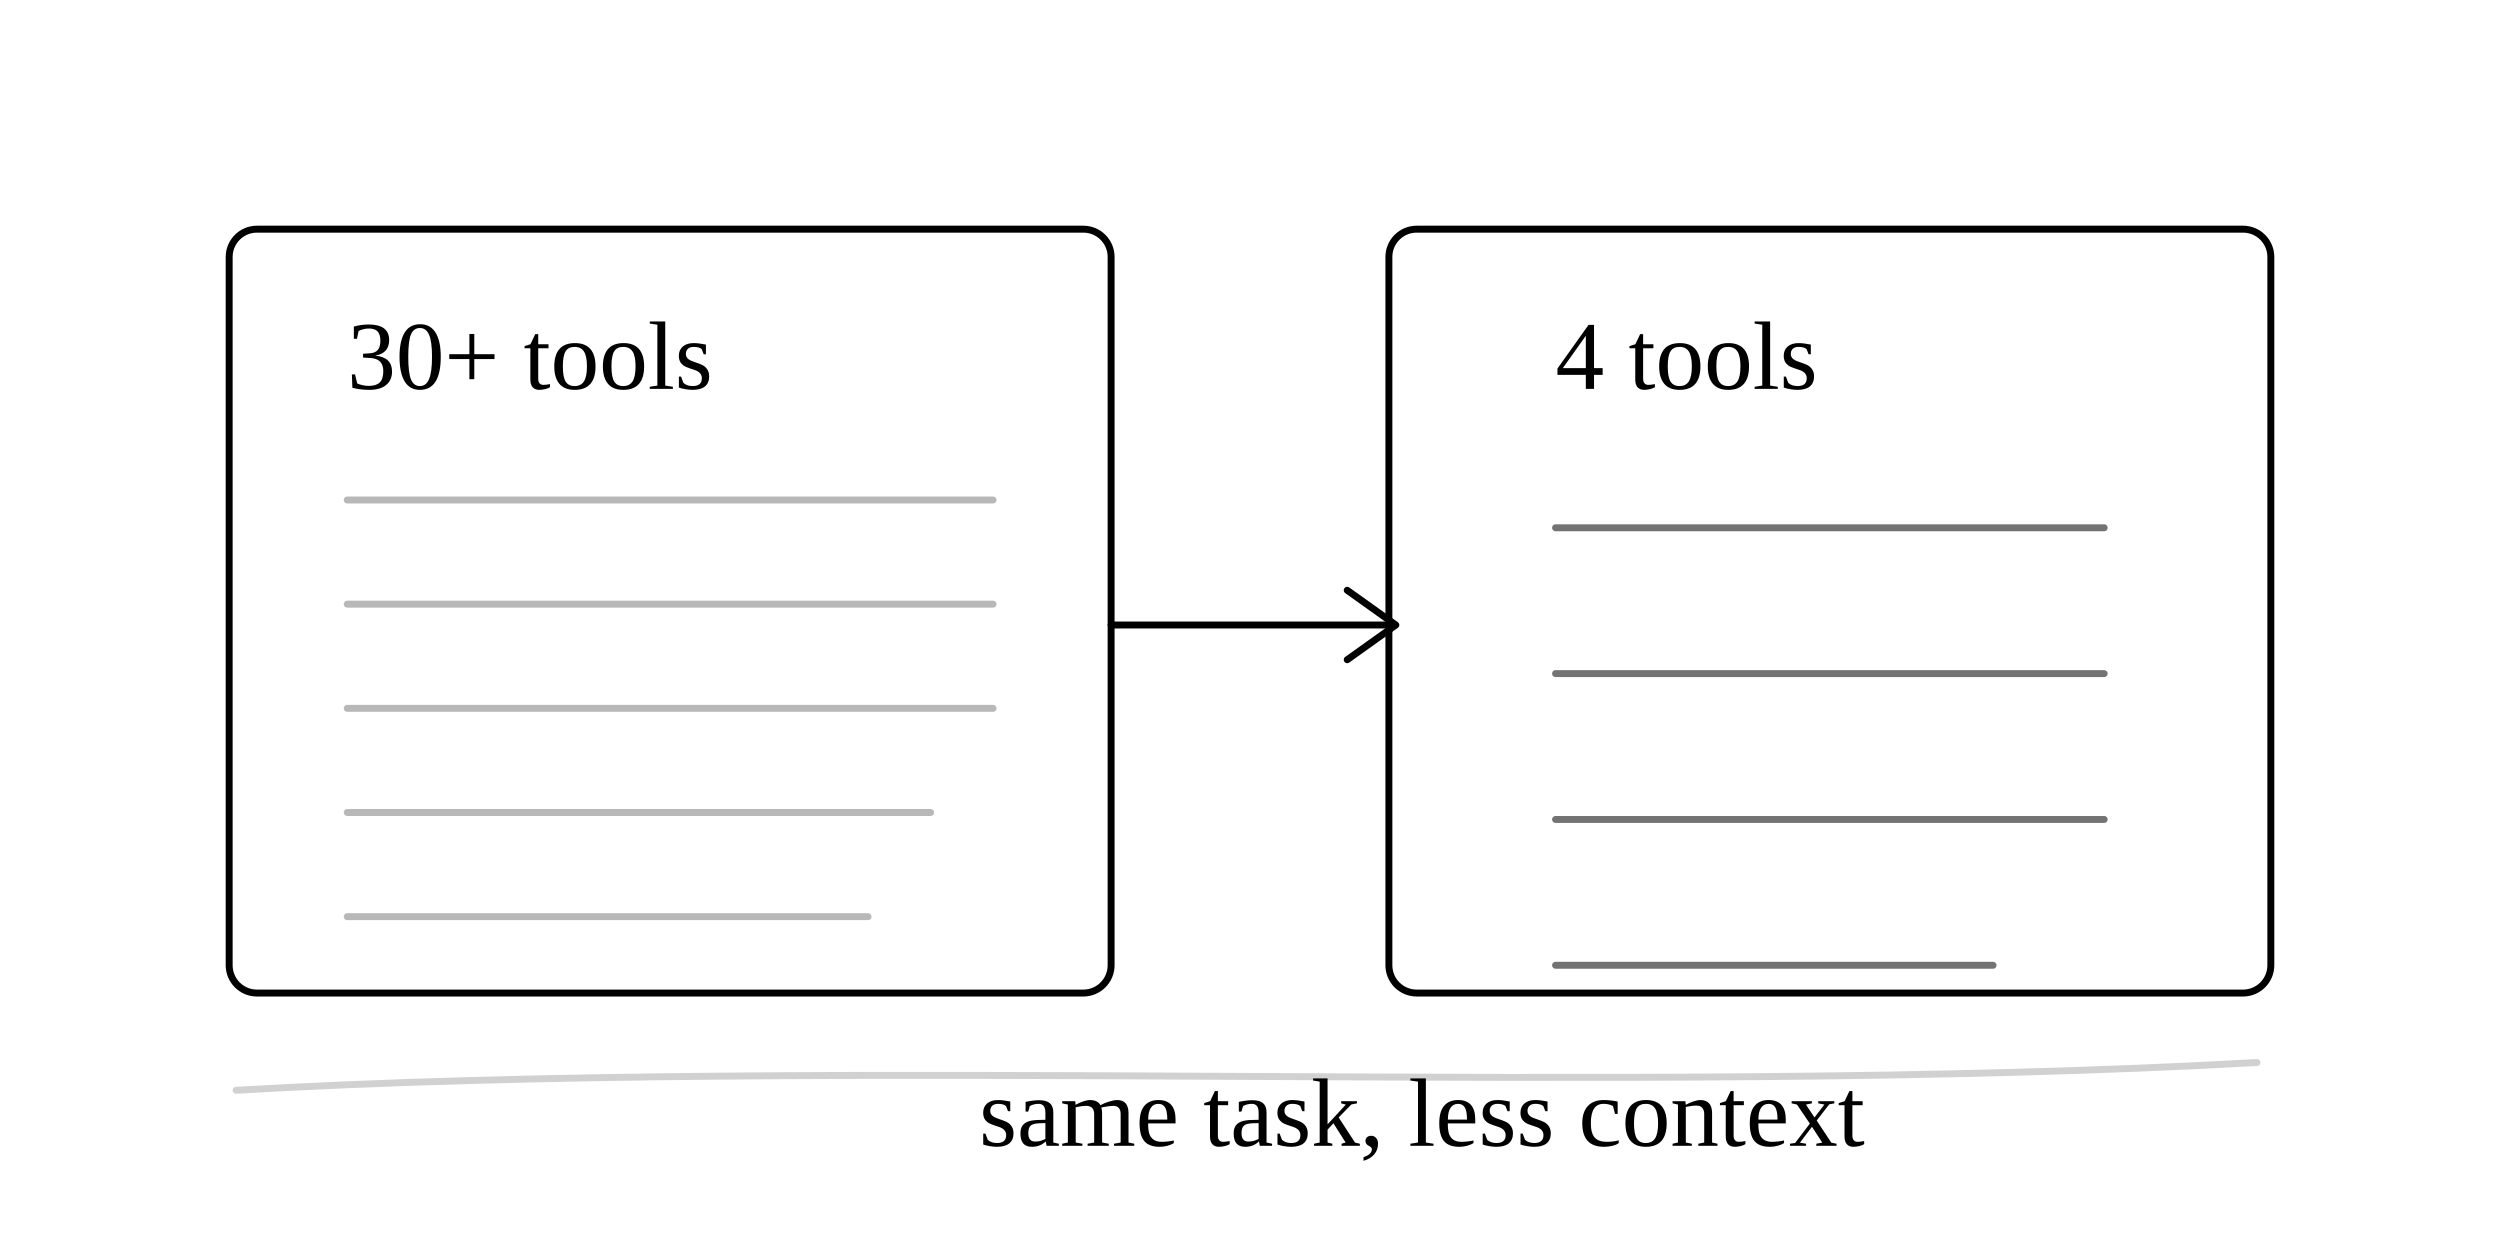
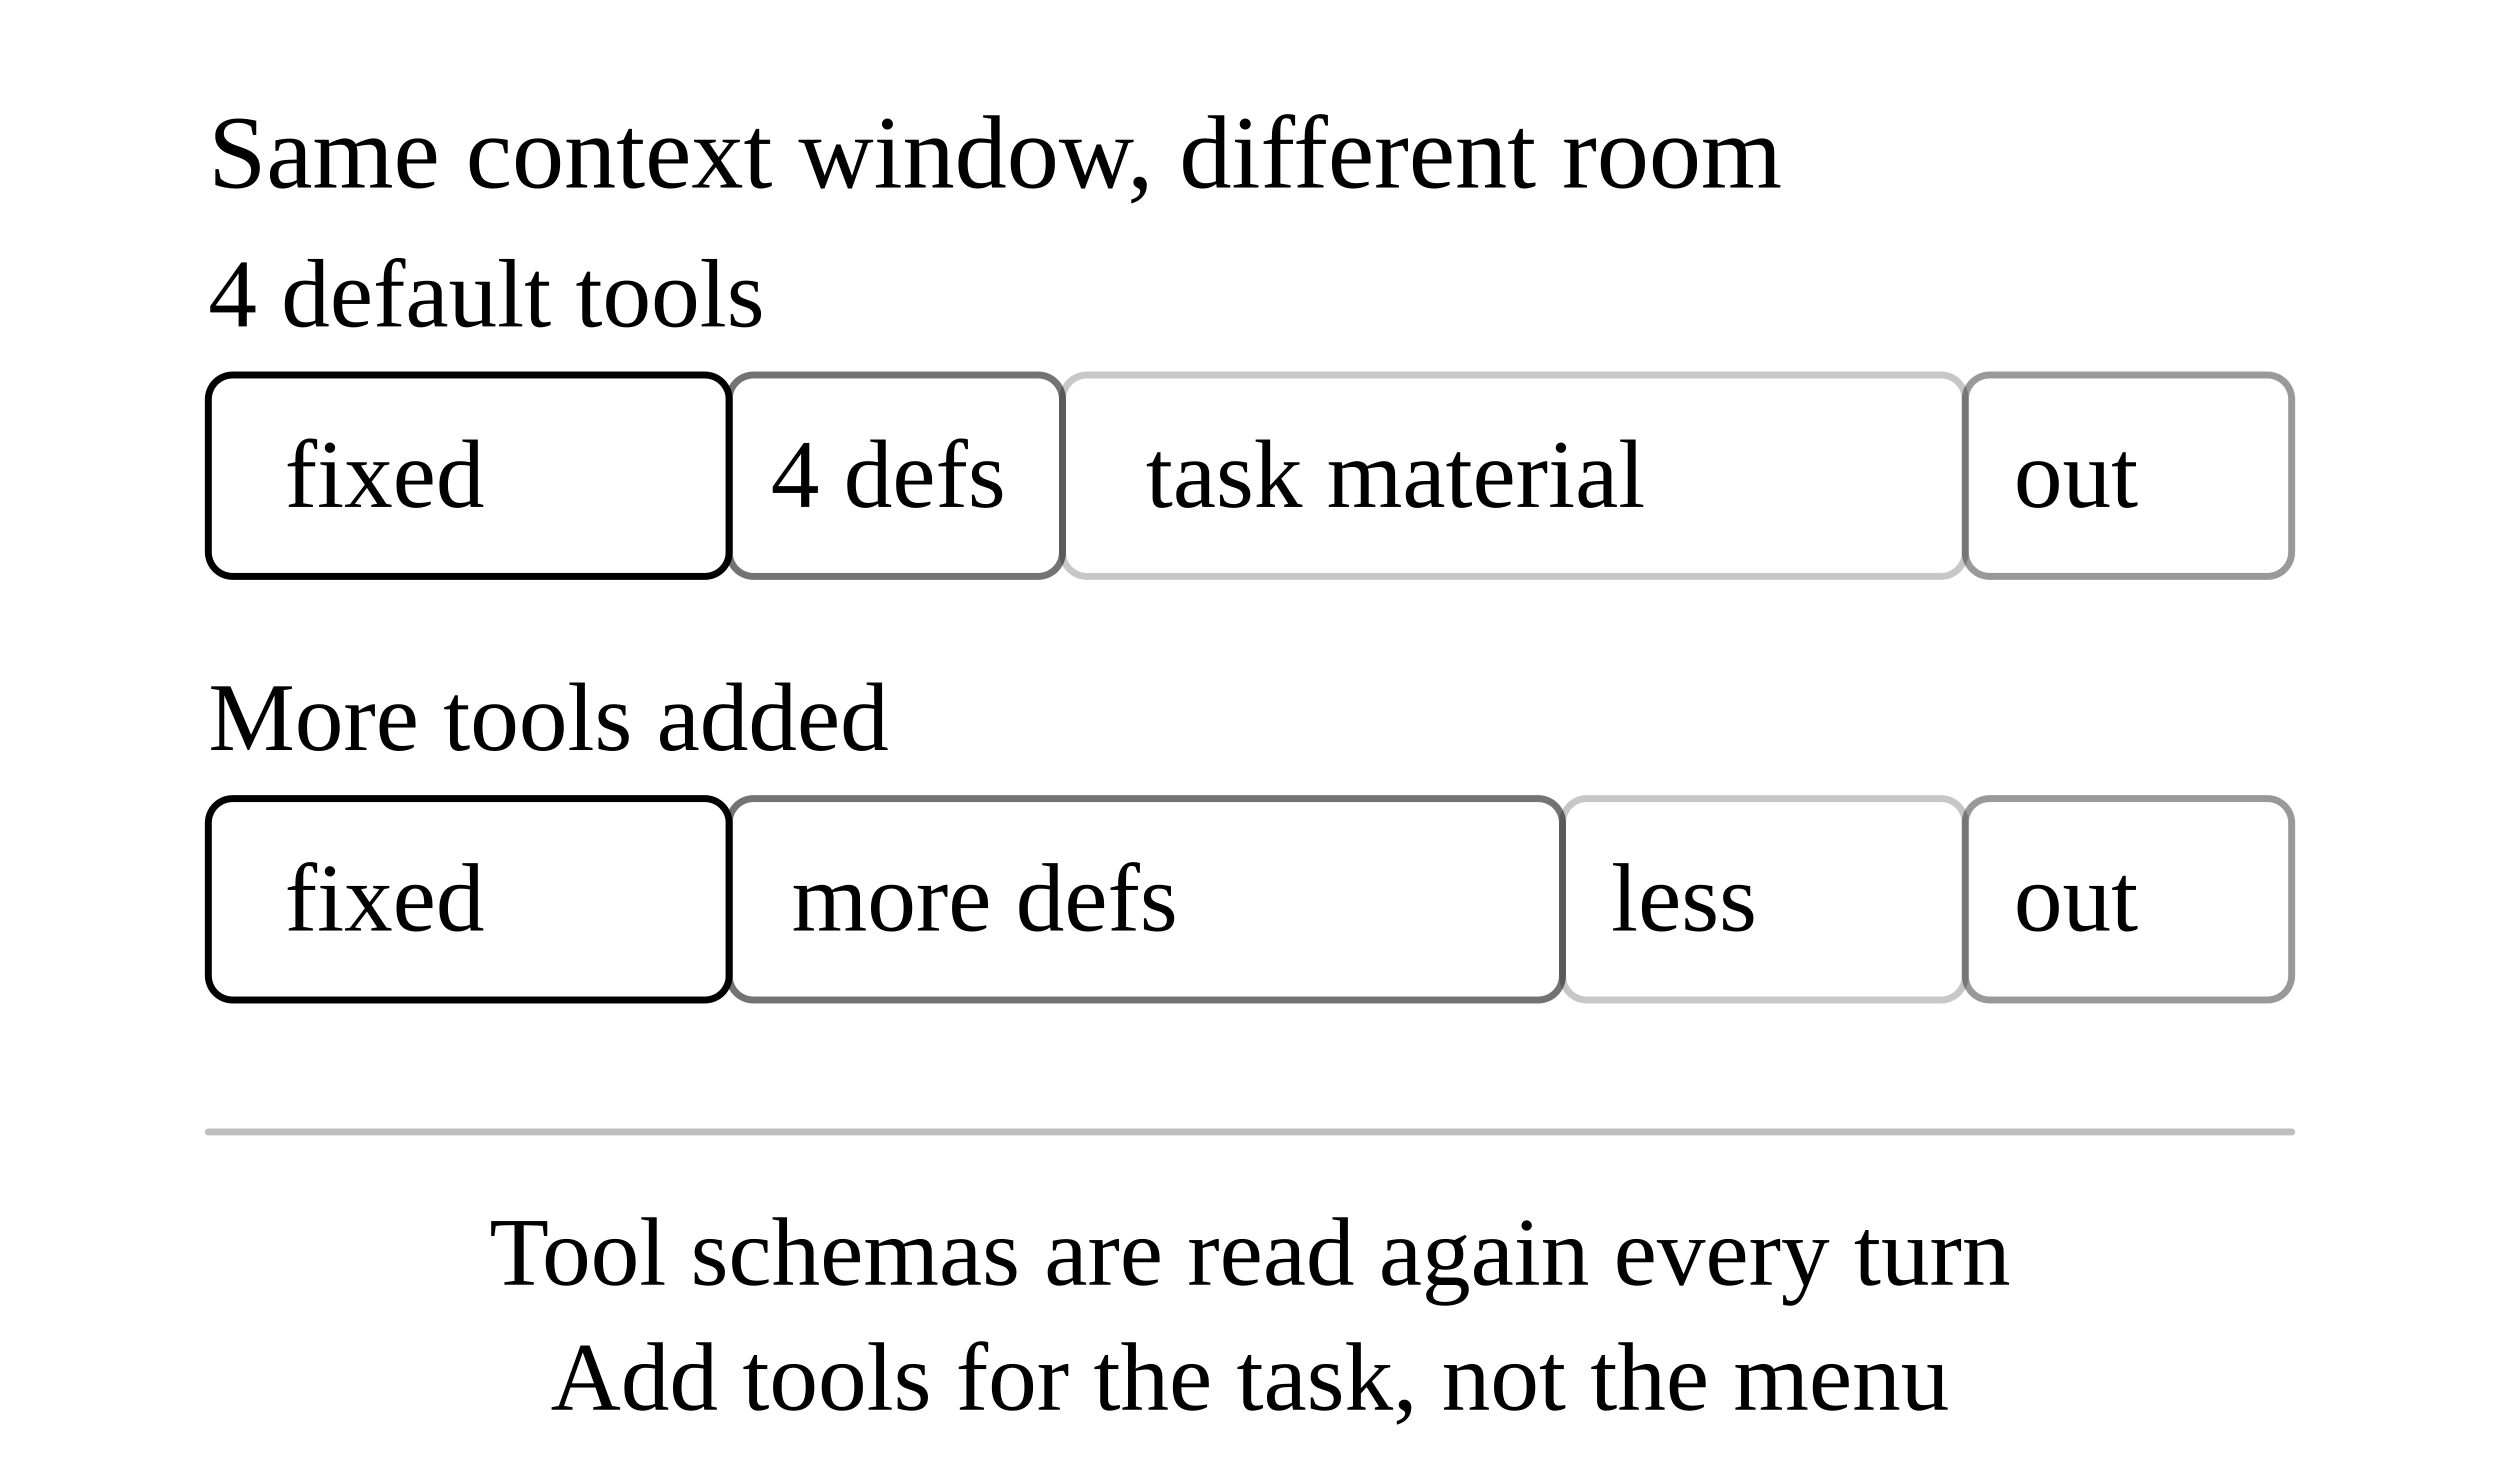
- <svg xmlns="http://www.w3.org/2000/svg" viewBox="0 0 720 360" fill="none" stroke="currentColor" stroke-width="2" stroke-linecap="round" stroke-linejoin="round" role="img" aria-label="A large tool menu consumes more context than four default tools for the same task">
-   <path d="M68 314C240 304 472 316 650 306" opacity="0.18" />
-   <rect x="66" y="66" width="254" height="220" rx="8" />
-   <rect x="400" y="66" width="254" height="220" rx="8" />
-   <text x="100" y="112" font-size="28" fill="currentColor" stroke="none">30+ tools</text>
-   <text x="448" y="112" font-size="28" fill="currentColor" stroke="none">4 tools</text>
-   <path d="M100 144H286M100 174H286M100 204H286M100 234H268M100 264H250" opacity="0.28" />
-   <path d="M448 152H606M448 194H606M448 236H606M448 278H574" opacity="0.55" />
-   <path d="M320 180H400" />
-   <path d="M388 170L402 180L388 190" />
-   <text x="282" y="330" font-size="28" fill="currentColor" stroke="none">same task, less context</text>
+ <svg xmlns="http://www.w3.org/2000/svg" viewBox="0 0 720 420" fill="none" stroke="currentColor" stroke-width="2" stroke-linecap="round" stroke-linejoin="round" role="img" aria-label="Tool definitions recur in every turn and reduce the context left for task material">
+   <text x="60" y="54" font-size="30" fill="currentColor" stroke="none">Same context window, different room</text>
+   <text x="60" y="94" font-size="28" fill="currentColor" stroke="none">4 default tools</text>
+   <rect x="60" y="108" width="150" height="58" rx="7" />
+   <rect x="210" y="108" width="96" height="58" rx="7" opacity="0.55" />
+   <rect x="306" y="108" width="260" height="58" rx="7" opacity="0.22" />
+   <rect x="566" y="108" width="94" height="58" rx="7" opacity="0.4" />
+   <text x="82" y="146" font-size="28" fill="currentColor" stroke="none">fixed</text>
+   <text x="222" y="146" font-size="28" fill="currentColor" stroke="none">4 defs</text>
+   <text x="330" y="146" font-size="28" fill="currentColor" stroke="none">task material</text>
+   <text x="580" y="146" font-size="28" fill="currentColor" stroke="none">out</text>
+   <text x="60" y="216" font-size="28" fill="currentColor" stroke="none">More tools added</text>
+   <rect x="60" y="230" width="150" height="58" rx="7" />
+   <rect x="210" y="230" width="240" height="58" rx="7" opacity="0.55" />
+   <rect x="450" y="230" width="116" height="58" rx="7" opacity="0.22" />
+   <rect x="566" y="230" width="94" height="58" rx="7" opacity="0.4" />
+   <text x="82" y="268" font-size="28" fill="currentColor" stroke="none">fixed</text>
+   <text x="228" y="268" font-size="28" fill="currentColor" stroke="none">more defs</text>
+   <text x="464" y="268" font-size="28" fill="currentColor" stroke="none">less</text>
+   <text x="580" y="268" font-size="28" fill="currentColor" stroke="none">out</text>
+   <path d="M60 326H660" opacity="0.25" />
+   <text x="360" y="370" text-anchor="middle" font-size="28" fill="currentColor" stroke="none">Tool schemas are read again every turn</text>
+   <text x="360" y="406" text-anchor="middle" font-size="28" fill="currentColor" stroke="none">Add tools for the task, not the menu</text>
</svg>
